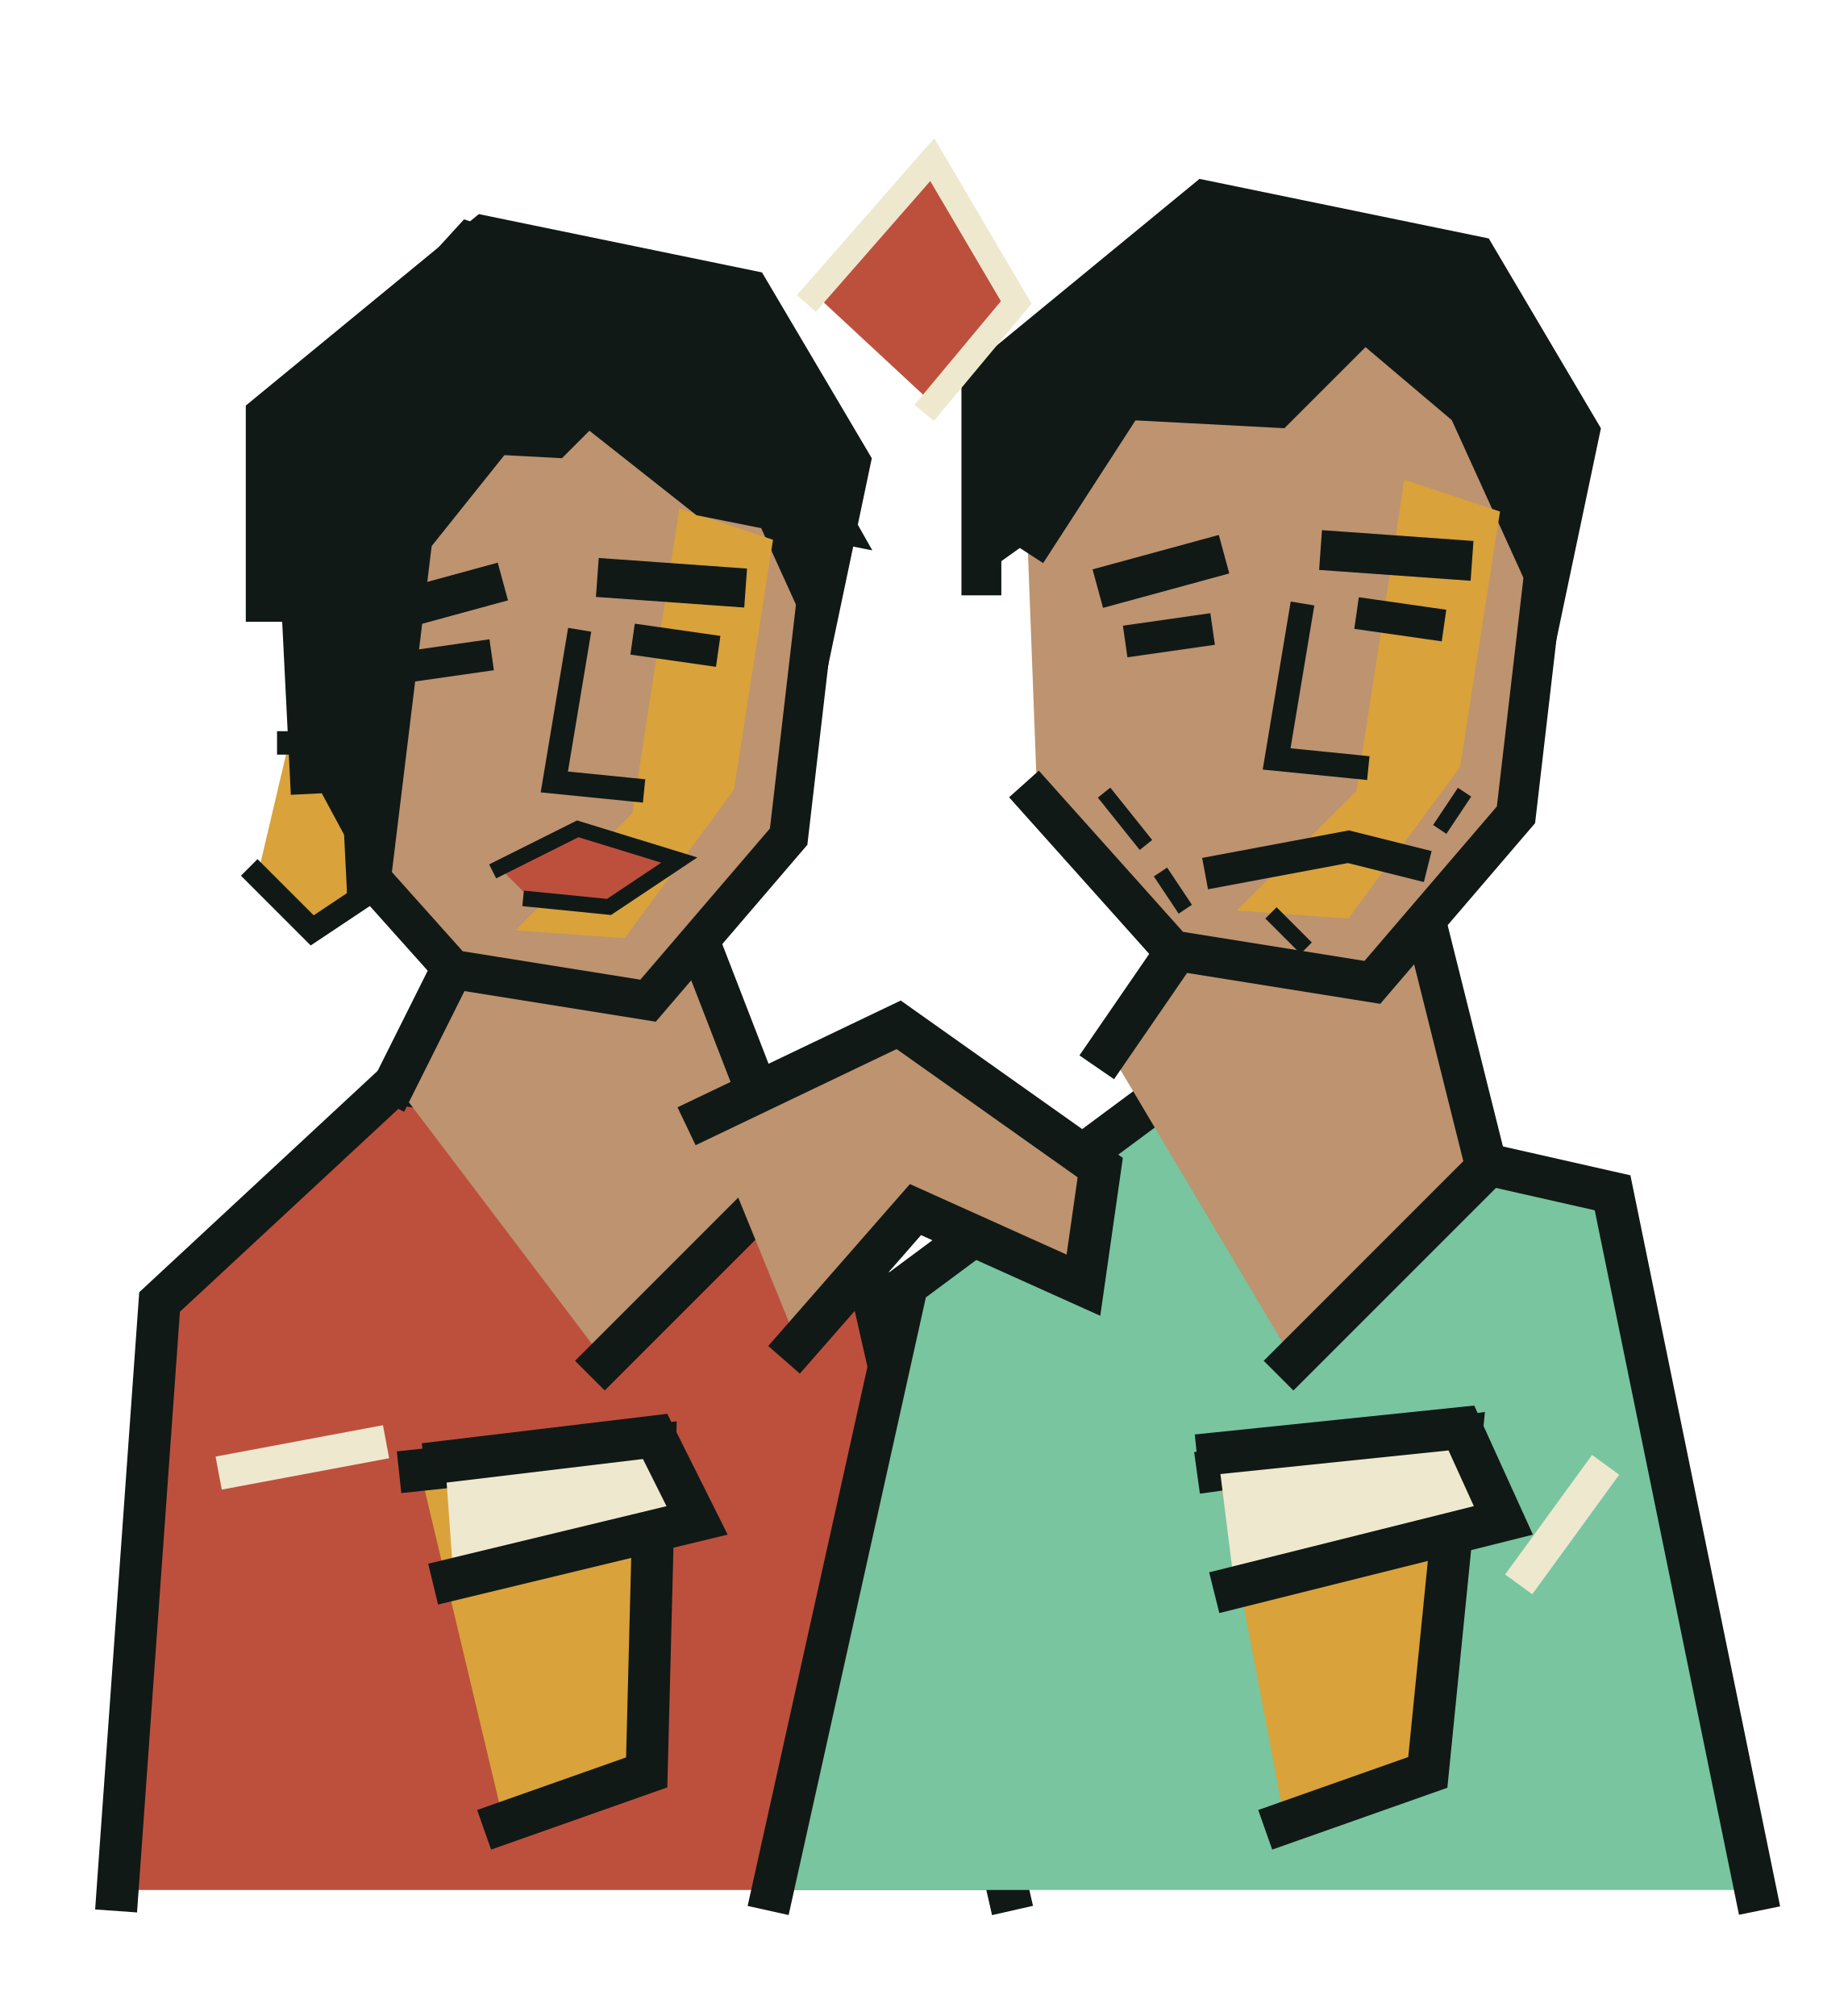
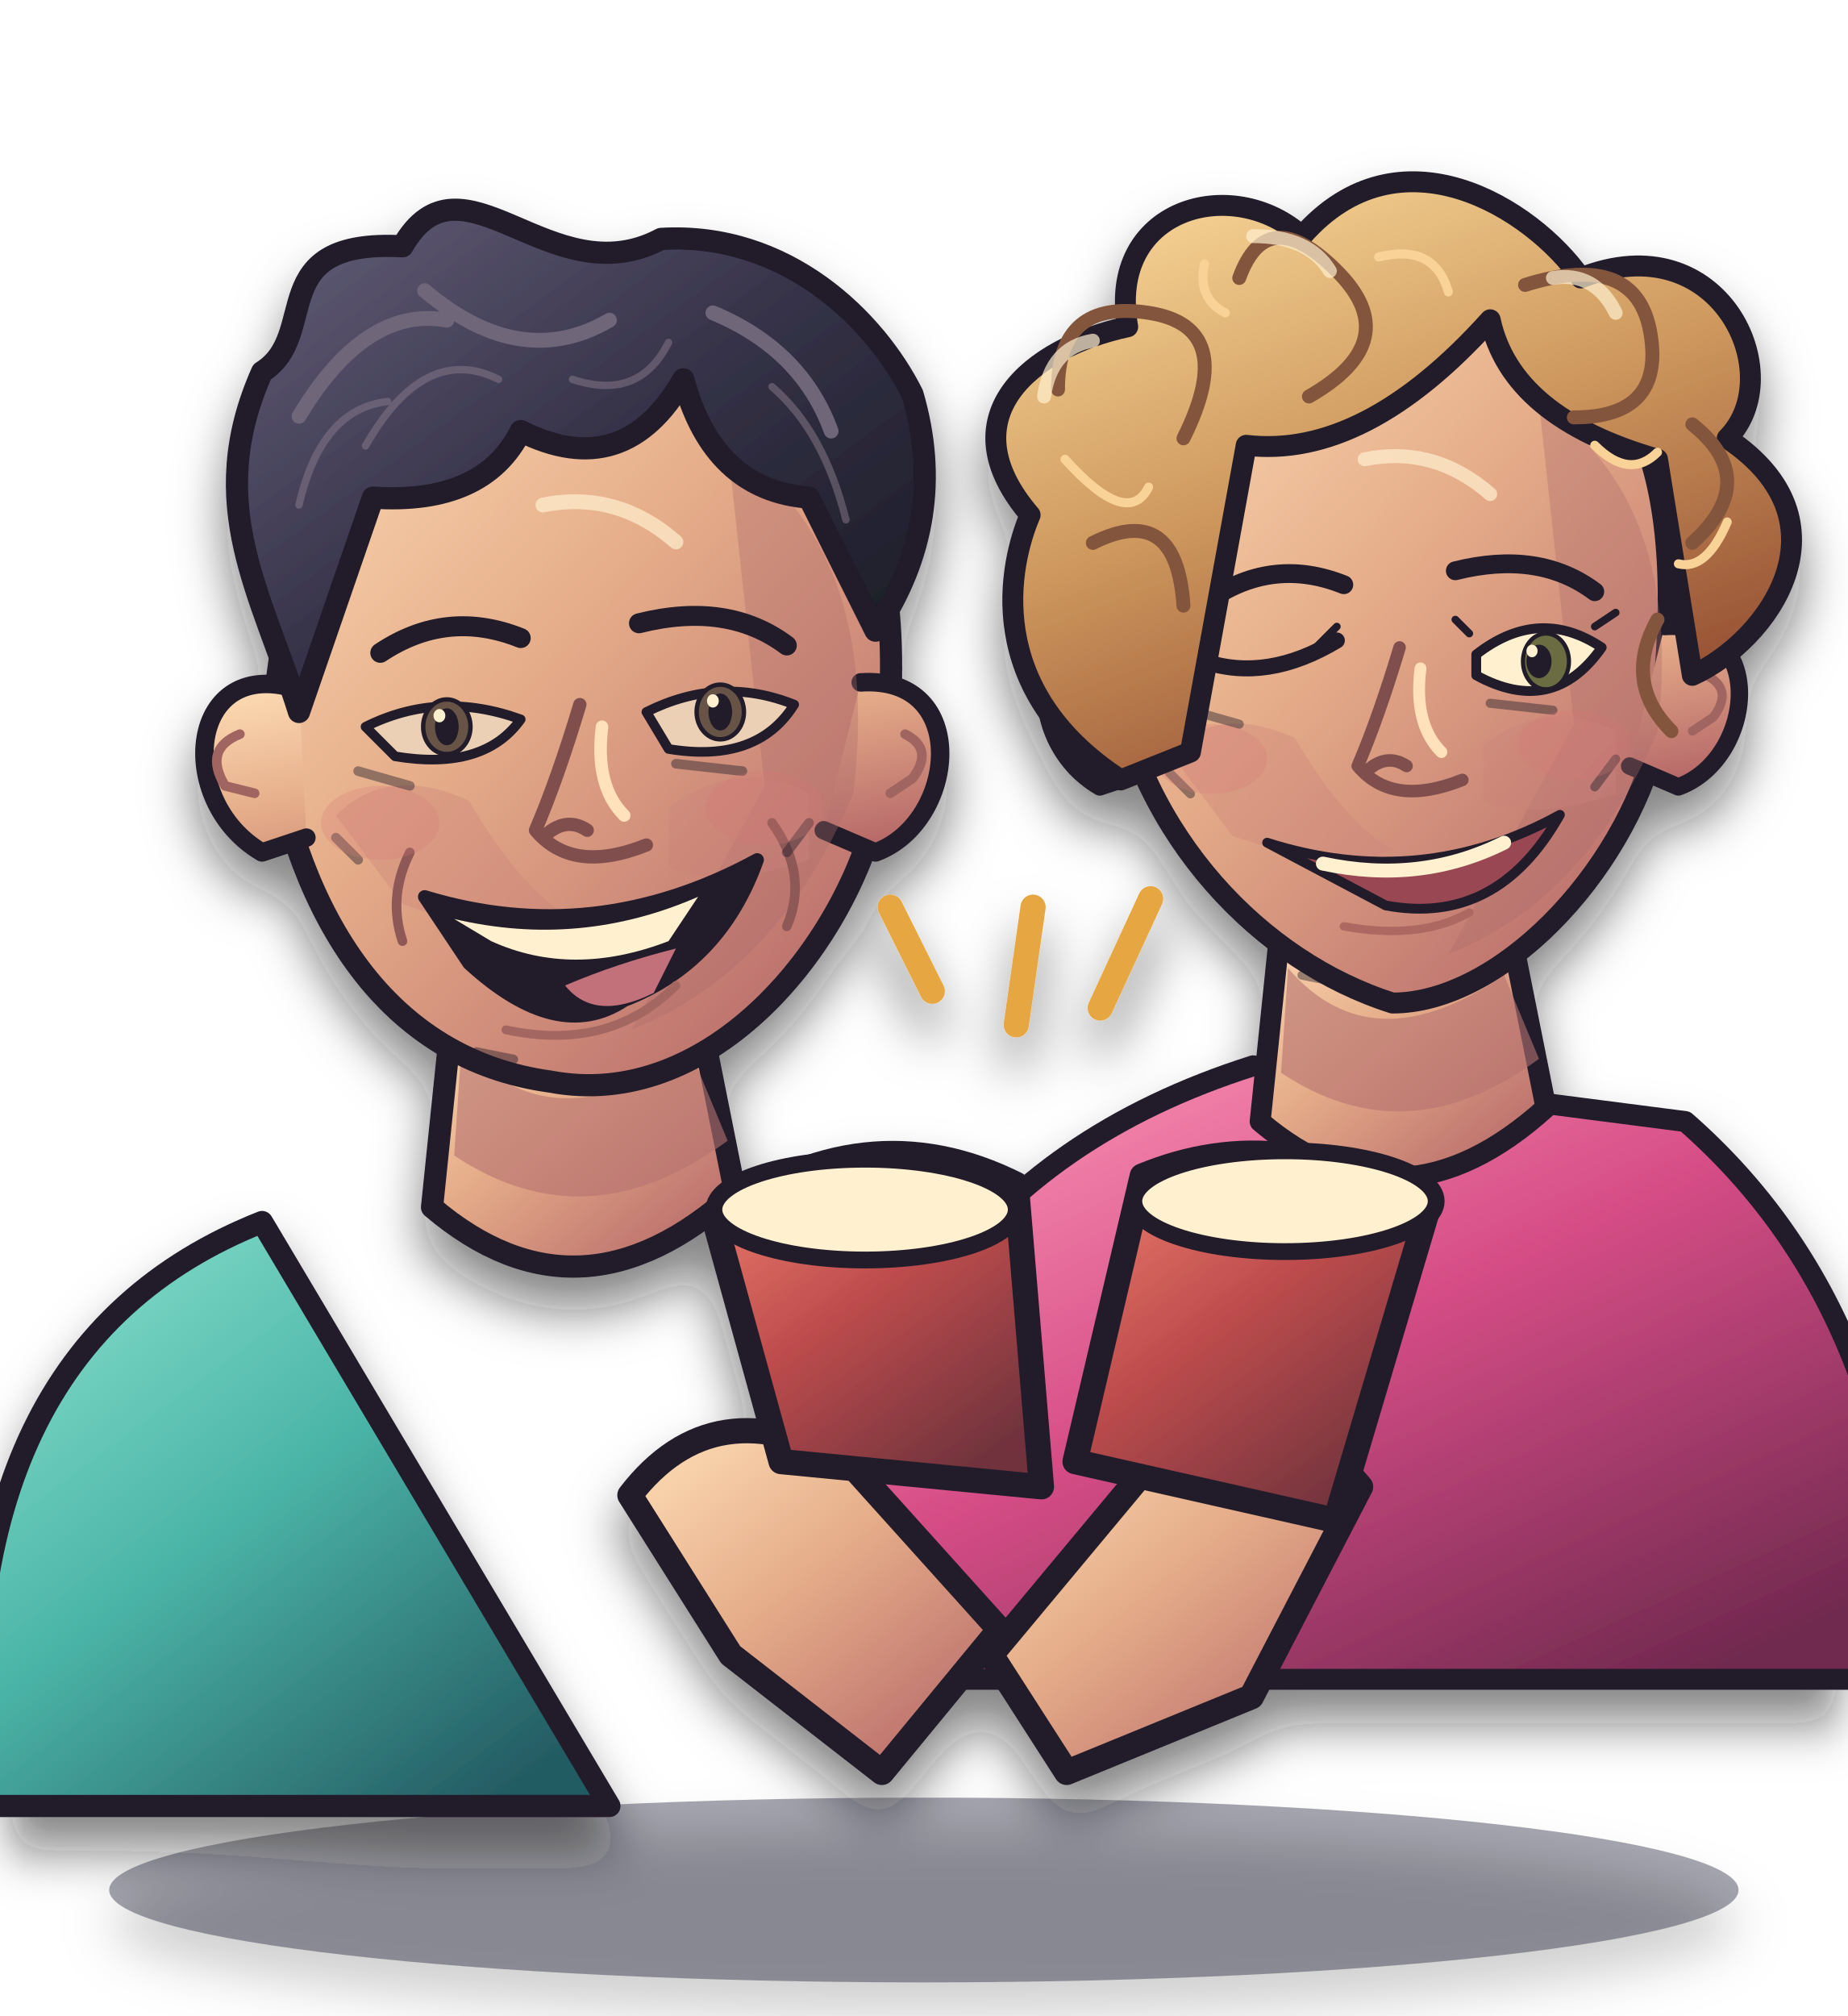
<svg xmlns="http://www.w3.org/2000/svg" viewBox="0 0 220 240" role="img" aria-labelledby="title">
  <defs>
-     <pattern id="hatch" width="10" height="10" patternUnits="userSpaceOnUse" patternTransform="rotate(-18)">
-       <path d="M0 0V10" stroke="#111916" stroke-width="2" opacity=".3" />
+     <linearGradient id="skin" x1="0" y1="0" x2=".85" y2="1">
+       <stop stop-color="#ffe0b8" />
+       <stop offset=".48" stop-color="#e5ac89" />
+       <stop offset="1" stop-color="#b76969" />
+     </linearGradient>
+     <linearGradient id="paper" x1="0" y1="0" x2=".7" y2="1">
+       <stop stop-color="#fff9dd" />
+       <stop offset=".7" stop-color="#e5ca97" />
+       <stop offset="1" stop-color="#af815a" />
+     </linearGradient>
+     <linearGradient id="gold" x1="0" y1="0" x2=".8" y2="1">
+       <stop stop-color="#fff0a3" />
+       <stop offset=".45" stop-color="#e6a743" />
+       <stop offset="1" stop-color="#9d522d" />
+     </linearGradient>
+     <linearGradient id="teal" x1="0" y1="0" x2=".8" y2="1">
+       <stop stop-color="#90e5d1" />
+       <stop offset=".5" stop-color="#4bb5a8" />
+       <stop offset="1" stop-color="#245c63" />
+     </linearGradient>
+     <linearGradient id="pink" x1="0" y1="0" x2=".8" y2="1">
+       <stop stop-color="#ff9dbb" />
+       <stop offset=".5" stop-color="#d64d86" />
+       <stop offset="1" stop-color="#71294f" />
+     </linearGradient>
+     <linearGradient id="cloth" x1="0" y1="0" x2="1" y2="1">
+       <stop stop-color="#66607b" />
+       <stop offset=".5" stop-color="#353248" />
+       <stop offset="1" stop-color="#161820" />
+     </linearGradient>
+     <linearGradient id="bread" x1="0" y1="0" x2=".5" y2="1">
+       <stop stop-color="#ffe1a1" />
+       <stop offset=".55" stop-color="#ce985e" />
+       <stop offset="1" stop-color="#985335" />
+     </linearGradient>
+     <linearGradient id="beer" x1="0" y1="0" x2="1" y2="1">
+       <stop stop-color="#b2b757" />
+       <stop offset=".4" stop-color="#526941" />
+       <stop offset="1" stop-color="#172d2c" />
+     </linearGradient>
+     <linearGradient id="red" x1="0" y1="0" x2=".7" y2="1">
+       <stop stop-color="#f18370" />
+       <stop offset=".5" stop-color="#be4c4d" />
+       <stop offset="1" stop-color="#71333d" />
+     </linearGradient>
+     <radialGradient id="glow">
+       <stop stop-color="#efbd7a" stop-opacity=".35" />
+       <stop offset="1" stop-color="#efbd7a" stop-opacity="0" />
+     </radialGradient>
+     <radialGradient id="neon">
+       <stop stop-color="#f05ba5" stop-opacity=".6" />
+       <stop offset="1" stop-color="#f05ba5" stop-opacity="0" />
+     </radialGradient>
+     <filter id="shadow" x="-30%" y="-25%" width="160%" height="160%">
+       <feDropShadow dx="0" dy="4" stdDeviation="3" flood-color="#100f19" flood-opacity=".52" />
+     </filter>
+     <filter id="bloom" x="-60%" y="-60%" width="220%" height="220%">
+       <feGaussianBlur stdDeviation="3" />
+     </filter>
+     <pattern id="inkgrain" width="19" height="23" patternUnits="userSpaceOnUse">
+       <path d="M2 4l3 1m8 12 2-1m-6 8 2 1" stroke="#fff4d4" stroke-width=".6" opacity=".15" />
+       <path d="m9 8 2-1m6 14 2-1" stroke="#201b2a" stroke-width=".7" opacity=".2" />
    </pattern>
  </defs>
-   <g stroke-linejoin="miter" stroke-linecap="square">
-     <path d="M14 225 19 155 47 129 100 137 120 225" fill="#bd503d" stroke="#111916" stroke-width="5" stroke-linejoin="miter" stroke-linecap="square" />
-     <path d="M92 225 108 153 139 130 192 142 209 225" fill="#78c5a0" stroke="#111916" stroke-width="5" stroke-linejoin="miter" stroke-linecap="square" />
-     <path d="M47 129 54 115 82 109 94 140 72 162" fill="#bd9370" stroke="#111916" stroke-width="5" stroke-linejoin="miter" stroke-linecap="square" />
-     <path d="M132 125 143 109 170 111 177 139 154 162" fill="#bd9370" stroke="#111916" stroke-width="5" stroke-linejoin="miter" stroke-linecap="square" />
-     <g transform="translate(66 81) scale(0.93)">
-       <path d="M-32-35 -10-49 22-43 35-23 30 20 12 41 -13 37 -30 18" fill="#bd9370" stroke="#111916" stroke-width="5" stroke-linejoin="miter" stroke-linecap="square" />
-       <path d="M-30-15 -19-32 0-31 11-42 24-31 34-9 38-28 25-50 -9-57 -37-34 -37-10" fill="#111916" stroke="#111916" stroke-width="5" stroke-linejoin="miter" stroke-linecap="square" />
-       <path d="M16-22 28-18 23 14 9 33 -5 32 10 17" fill="#d9a23b" stroke="none" stroke-width="0" stroke-linejoin="miter" stroke-linecap="square" />
-       <path d="M-20-9 -9-12 M8-13 22-12" fill="none" stroke="#111916" stroke-width="5" stroke-linejoin="miter" stroke-linecap="square" />
-       <path d="M-17-2 -10-3 M12-5 19-4" fill="none" stroke="#111916" stroke-width="4" stroke-linejoin="miter" stroke-linecap="square" />
-       <path d="M3-5 0 13 10 14" fill="#bd9370" stroke="#111916" stroke-width="3" stroke-linejoin="miter" stroke-linecap="square" />
-       <path d="M-7 24 3 19 16 23 7 29 -3 28" fill="#bd503d" stroke="#111916" stroke-width="2" stroke-linejoin="miter" stroke-linecap="square" />
-       <path d="M-34 8 -26 8 -25 28 -31 32 -38 25" fill="#d9a23b" stroke="#111916" stroke-width="3" stroke-linejoin="miter" stroke-linecap="square" />
+   <g stroke-linecap="round" stroke-linejoin="round">
+     <g filter="url(#shadow)">
+       <ellipse cx="110" cy="225" rx="97" ry="11" fill="#100f19" stroke="none" stroke-width="0" opacity=".35" />
+       <g transform="translate(-26 17) scale(.88)">
+         <path d="M27 225Q22 163 65 146L112 225Z" fill="url(#teal)" stroke="#211c2a" stroke-width="3" />
+         <path d="M91 115L88 144Q108 161 129 142L123 112" fill="url(#skin)" stroke="#211c2a" stroke-width="3" />
+         <path d="M92 122q12 14 31 1L128 135Q109 149 91 137Z" fill="#b67170" stroke="none" stroke-width="0" opacity=".6" />
+         <path d="M70 51C74 25 98 15 124 27C144 28 155 57 148 91C143 110 125 131 104 127C82 124 70 105 66 80Z" fill="url(#skin)" stroke="#211c2a" stroke-width="3" />
+         <path d="M70 74C55 69 53 89 65 96L71 94M146 73C161 72 159 92 148 96L141 93" fill="url(#skin)" stroke="#211c2a" stroke-width="2.5" />
+         <path d="M128 41Q149 55 145 88Q135 112 115 120L133 87Z" fill="#ad6a6b" stroke="none" stroke-width="0" opacity=".35" />
+         <path d="M75 91Q82 84 93 89Q100 101 107 105L99 108Q90 105 84 103ZM120 90Q129 83 139 88L139 97Q127 101 120 98Z" fill="#ca827a" stroke="none" stroke-width="0" opacity=".36" />
+         <path d="M81 69Q90 63 100 67M116 65Q128 62 136 68" fill="none" stroke="#211c2a" stroke-width="2.7" />
+         <path d="M79 79Q89 74 100 78Q95 85 83 83ZM117 77Q127 72 137 76Q132 84 120 82Z" fill="#ecd0b5" stroke="#211c2a" stroke-width="1.3" />
+         <ellipse cx="90" cy="79" rx="3.2" ry="3.7" fill="#685346" stroke="#211c2a" stroke-width="0.6" />
+         <ellipse cx="127" cy="77" rx="3.2" ry="3.7" fill="#685346" stroke="#211c2a" stroke-width="0.6" />
+         <ellipse cx="90" cy="79" rx="1.6" ry="2.5" fill="#211c2a" stroke="none" stroke-width="0" />
+         <ellipse cx="127" cy="77" rx="1.6" ry="2.5" fill="#211c2a" stroke="none" stroke-width="0" />
+         <ellipse cx="89" cy="77.5" rx="0.8" ry="0.9" fill="#fff0cf" stroke="none" stroke-width="0" />
+         <ellipse cx="126" cy="75.5" rx="0.8" ry="0.9" fill="#fff0cf" stroke="none" stroke-width="0" />
+         <path d="M108 76Q105 86 102 93Q107 99 117 95M103 94q3-3 6-1" fill="none" stroke="#80504e" stroke-width="1.8" />
+         <path d="M111 79Q110 87 114 91" fill="none" stroke="#ffe1bb" stroke-width="1.7" />
+         <path d="M62 80q-5 2-2 7l4 1M152 80q4 2 1 6l-3 2" fill="none" stroke="#a06560" stroke-width="1.3" />
+         <path d="M103 49Q113 47 121 54" fill="none" stroke="#fff0cf" stroke-width="2" opacity=".7" />
+         <path d="M87 102Q110 109 132 97Q127 111 114 116Q105 122 93 111Z" fill="#211c2a" stroke="#211c2a" stroke-width="1.8" />
+         <path d="M91 105q17 4 33-3l-4 6q-13 5-24 0Z" fill="#fff0cf" stroke="none" stroke-width="0" />
+         <path d="M106 114q7-3 15-5l-3 6q-8 4-12-1Z" fill="#c27079" stroke="none" stroke-width="0" />
+         <path d="M85 96q-3 6-1 12M134 92q5 7 2 14" fill="none" stroke="#8e5856" stroke-width="1.3" />
+         <path d="M98 120q14 3 23-6" fill="none" stroke="#a36660" stroke-width="1.2" />
+         <path d="M78 85l7 2M121 84l9 1M75 94l3 3M139 92l-3 4M94 123l5 1" fill="none" stroke="#211c2a" stroke-width="1.3" opacity=".43" />
+         <ellipse cx="81" cy="92" rx="8" ry="5" fill="#d47676" stroke="none" stroke-width="0" opacity=".26" />
+         <ellipse cx="133" cy="90" rx="8" ry="5" fill="#d47676" stroke="none" stroke-width="0" opacity=".24" />
+         <path d="M70 77C65 61 57 49 65 31C73 26 65 13 84 14C92 0 104 21 119 13C136 12 148 24 153 34Q158 51 148 66L139 48Q126 47 122 32Q114 46 100 39Q95 49 80 48Z" fill="url(#cloth)" stroke="#211c2a" stroke-width="3" />
+         <path d="M70 37q9-15 20-13M87 20q13 11 25 4M126 23q12 5 16 16" fill="none" stroke="#706679" stroke-width="2" />
+         <path d="M70 49q3-13 12-14M79 41q8-14 18-9M107 32q9 3 13-5M134 33q7 6 10 18" fill="none" stroke="#8c7c8b" stroke-width="1" opacity=".5" />
+       </g>
+       <g transform="translate(77 14) scale(.83)">
+         <path d="M25 224Q27 155 87 136L149 144Q181 172 181 224Z" fill="url(#pink)" stroke="#211c2a" stroke-width="3" />
+         <path d="M91 115L88 144Q108 161 129 142L123 112" fill="url(#skin)" stroke="#211c2a" stroke-width="3" />
+         <path d="M92 122q12 14 31 1L128 135Q109 149 91 137Z" fill="#b67170" stroke="none" stroke-width="0" opacity=".6" />
+         <path d="M70 52C72 29 96 20 121 28C143 32 150 53 145 89C140 109 122 127 107 127C88 121 71 103 67 80Z" fill="url(#skin)" stroke="#211c2a" stroke-width="3" />
+         <path d="M70 74C55 69 53 89 65 96L71 94M146 73C161 72 159 92 148 96L141 93" fill="url(#skin)" stroke="#211c2a" stroke-width="2.5" />
+         <path d="M128 41Q149 55 145 88Q135 112 115 120L133 87Z" fill="#ad6a6b" stroke="none" stroke-width="0" opacity=".35" />
+         <path d="M75 91Q82 84 93 89Q100 101 107 105L99 108Q90 105 84 103ZM120 90Q129 83 139 88L139 97Q127 101 120 98Z" fill="#ca827a" stroke="none" stroke-width="0" opacity=".36" />
+         <path d="M81 69Q90 63 100 67M116 65Q128 62 136 68" fill="none" stroke="#211c2a" stroke-width="2.7" />
+         <path d="M80 78Q89 81 99 75" fill="none" stroke="#211c2a" stroke-width="2.3" />
+         <path d="M119 77Q128 70 137 76Q130 86 119 80Z" fill="#fff0cf" stroke="#211c2a" stroke-width="1.4" />
+         <ellipse cx="129" cy="78" rx="3.3" ry="4" fill="#6c6c42" stroke="#211c2a" stroke-width="0.6" />
+         <ellipse cx="128" cy="78" rx="1.8" ry="2.4" fill="#211c2a" stroke="none" stroke-width="0" />
+         <ellipse cx="127" cy="76.5" rx="0.8" ry="0.9" fill="#fff0cf" stroke="none" stroke-width="0" />
+         <path d="M118 74l-2-2M136 73l3-2M96 76l3-3" fill="none" stroke="#211c2a" stroke-width="1.1" />
+         <path d="M108 76Q105 86 102 93Q107 99 117 95M103 94q3-3 6-1" fill="none" stroke="#80504e" stroke-width="1.8" />
+         <path d="M111 79Q110 87 114 91" fill="none" stroke="#ffe1bb" stroke-width="1.7" />
+         <path d="M62 80q-5 2-2 7l4 1M152 80q4 2 1 6l-3 2" fill="none" stroke="#a06560" stroke-width="1.3" />
+         <path d="M103 49Q113 47 121 54" fill="none" stroke="#fff0cf" stroke-width="2" opacity=".7" />
+         <path d="M89 104Q111 111 131 100Q122 116 106 113Z" fill="#984753" stroke="#211c2a" stroke-width="1.4" />
+         <path d="M97 107q14 3 26-3" fill="none" stroke="#fff0cf" stroke-width="2" />
+         <path d="M100 116q11 2 18-2" fill="none" stroke="#ad6862" stroke-width="1.2" />
+         <path d="M78 85l7 2M121 84l9 1M75 94l3 3M139 92l-3 4M94 123l5 1" fill="none" stroke="#211c2a" stroke-width="1.3" opacity=".43" />
+         <ellipse cx="81" cy="92" rx="8" ry="5" fill="#d47676" stroke="none" stroke-width="0" opacity=".26" />
+         <ellipse cx="133" cy="90" rx="8" ry="5" fill="#d47676" stroke="none" stroke-width="0" opacity=".24" />
+         <path d="M68 95C48 82 52 64 55 57C43 43 55 33 69 30C66 13 84 8 94 17C108 1 127 13 134 23C154 15 164 37 155 46C173 58 161 75 150 80L145 49Q124 43 121 29Q103 49 86 47L78 91Z" fill="url(#bread)" stroke="#211c2a" stroke-width="3" />
+         <path d="M59 39q0-13 13-11t5 18M85 23q4-11 14-1t-4 18M126 24q16-5 18 7t-11 12M150 44q10 8 0 17M64 61q12-6 13 9M145 72q-5 9 2 16" fill="none" stroke="#84543c" stroke-width="2" />
+         <path d="M57 40q1-7 7-8M87 17q8 0 11 5M130 23q6-1 9 5" fill="none" stroke="#fff0cf" stroke-width="2" opacity=".7" />
+         <path d="M60 49q9 10 12 4M80 21q-1 5 3 7M105 20q8-2 10 5M136 47q5 5 9 1M155 58q-3 7-7 6" fill="none" stroke="#f9d298" stroke-width="1.3" />
+       </g>
+       <path d="M75 178Q85 165 101 174L119 194L105 211L87 197Z" fill="url(#skin)" stroke="#211c2a" stroke-width="3" />
+       <path d="M138 173Q152 165 162 177L149 202L127 211L118 197Z" fill="url(#skin)" stroke="#211c2a" stroke-width="3" />
+       <path d="M93 174L85 145Q103 132 121 141L124 177Z" fill="url(#red)" stroke="#211c2a" stroke-width="3" />
+       <path d="M128 174L136 140Q153 133 170 144L159 181Z" fill="url(#red)" stroke="#211c2a" stroke-width="3" />
+       <ellipse cx="103" cy="144" rx="18" ry="6" fill="#fff0cf" stroke="#211c2a" stroke-width="2" />
+       <ellipse cx="153" cy="143" rx="18" ry="6" fill="#fff0cf" stroke="#211c2a" stroke-width="2" />
+       <path d="M121 122l2-14m8 12 6-13m-26 11-5-10" fill="none" stroke="#e6a743" stroke-width="3" />
    </g>
-     <g transform="translate(152 78) scale(0.95)">
-       <path d="M-32-35 -10-49 22-43 35-23 30 20 12 41 -13 37 -30 18" fill="#bd9370" stroke="#111916" stroke-width="5" stroke-linejoin="miter" stroke-linecap="square" />
-       <path d="M-30-15 -19-32 0-31 11-42 24-31 34-9 38-28 25-50 -9-57 -37-34 -37-10" fill="#111916" stroke="#111916" stroke-width="5" stroke-linejoin="miter" stroke-linecap="square" />
-       <path d="M16-22 28-18 23 14 9 33 -5 32 10 17" fill="#d9a23b" stroke="none" stroke-width="0" stroke-linejoin="miter" stroke-linecap="square" />
-       <path d="M-20-9 -9-12 M8-13 22-12" fill="none" stroke="#111916" stroke-width="5" stroke-linejoin="miter" stroke-linecap="square" />
-       <path d="M-17-2 -10-3 M12-5 19-4" fill="none" stroke="#111916" stroke-width="4" stroke-linejoin="miter" stroke-linecap="square" />
-       <path d="M3-5 0 13 10 14" fill="#bd9370" stroke="#111916" stroke-width="3" stroke-linejoin="miter" stroke-linecap="square" />
-       <path d="M-7 27 9 24 17 26" fill="none" stroke="#111916" stroke-width="4" stroke-linejoin="miter" stroke-linecap="square" />
-       <path d="M-21 18 -17 23 M-14 28 -12 31 M0 33 3 36 M21 21 23 18" fill="none" stroke="#111916" stroke-width="2" stroke-linejoin="miter" stroke-linecap="square" />
-     </g>
-     <path d="M37 92 35 52 56 29 86 39 99 62 84 59 65 44 49 64 44 105" fill="#111916" stroke="#111916" stroke-width="5" stroke-linejoin="miter" stroke-linecap="square" />
-     <path d="M84 133 107 122 131 139 129 153 109 144 95 160" fill="#bd9370" stroke="#111916" stroke-width="5" stroke-linejoin="miter" stroke-linecap="square" />
-     <path d="M50 175 78 172 77 211 60 217" fill="#d9a23b" stroke="#111916" stroke-width="5" stroke-linejoin="miter" stroke-linecap="square" />
-     <path d="M145 175 174 171 170 211 153 217" fill="#d9a23b" stroke="#111916" stroke-width="5" stroke-linejoin="miter" stroke-linecap="square" />
-     <path d="M53 174 78 171 83 181 54 188" fill="#eee8ce" stroke="#111916" stroke-width="5" stroke-linejoin="miter" stroke-linecap="square" />
-     <path d="M145 173 174 170 179 181 147 189" fill="#eee8ce" stroke="#111916" stroke-width="5" stroke-linejoin="miter" stroke-linecap="square" />
-     <path d="M28 175 44 172 M190 176 182 187" fill="none" stroke="#eee8ce" stroke-width="4" stroke-linejoin="miter" stroke-linecap="square" />
-     <path d="M97 35 111 19 121 36 111 48" fill="#bd503d" stroke="#eee8ce" stroke-width="3" stroke-linejoin="miter" stroke-linecap="square" />
  </g>
</svg>
